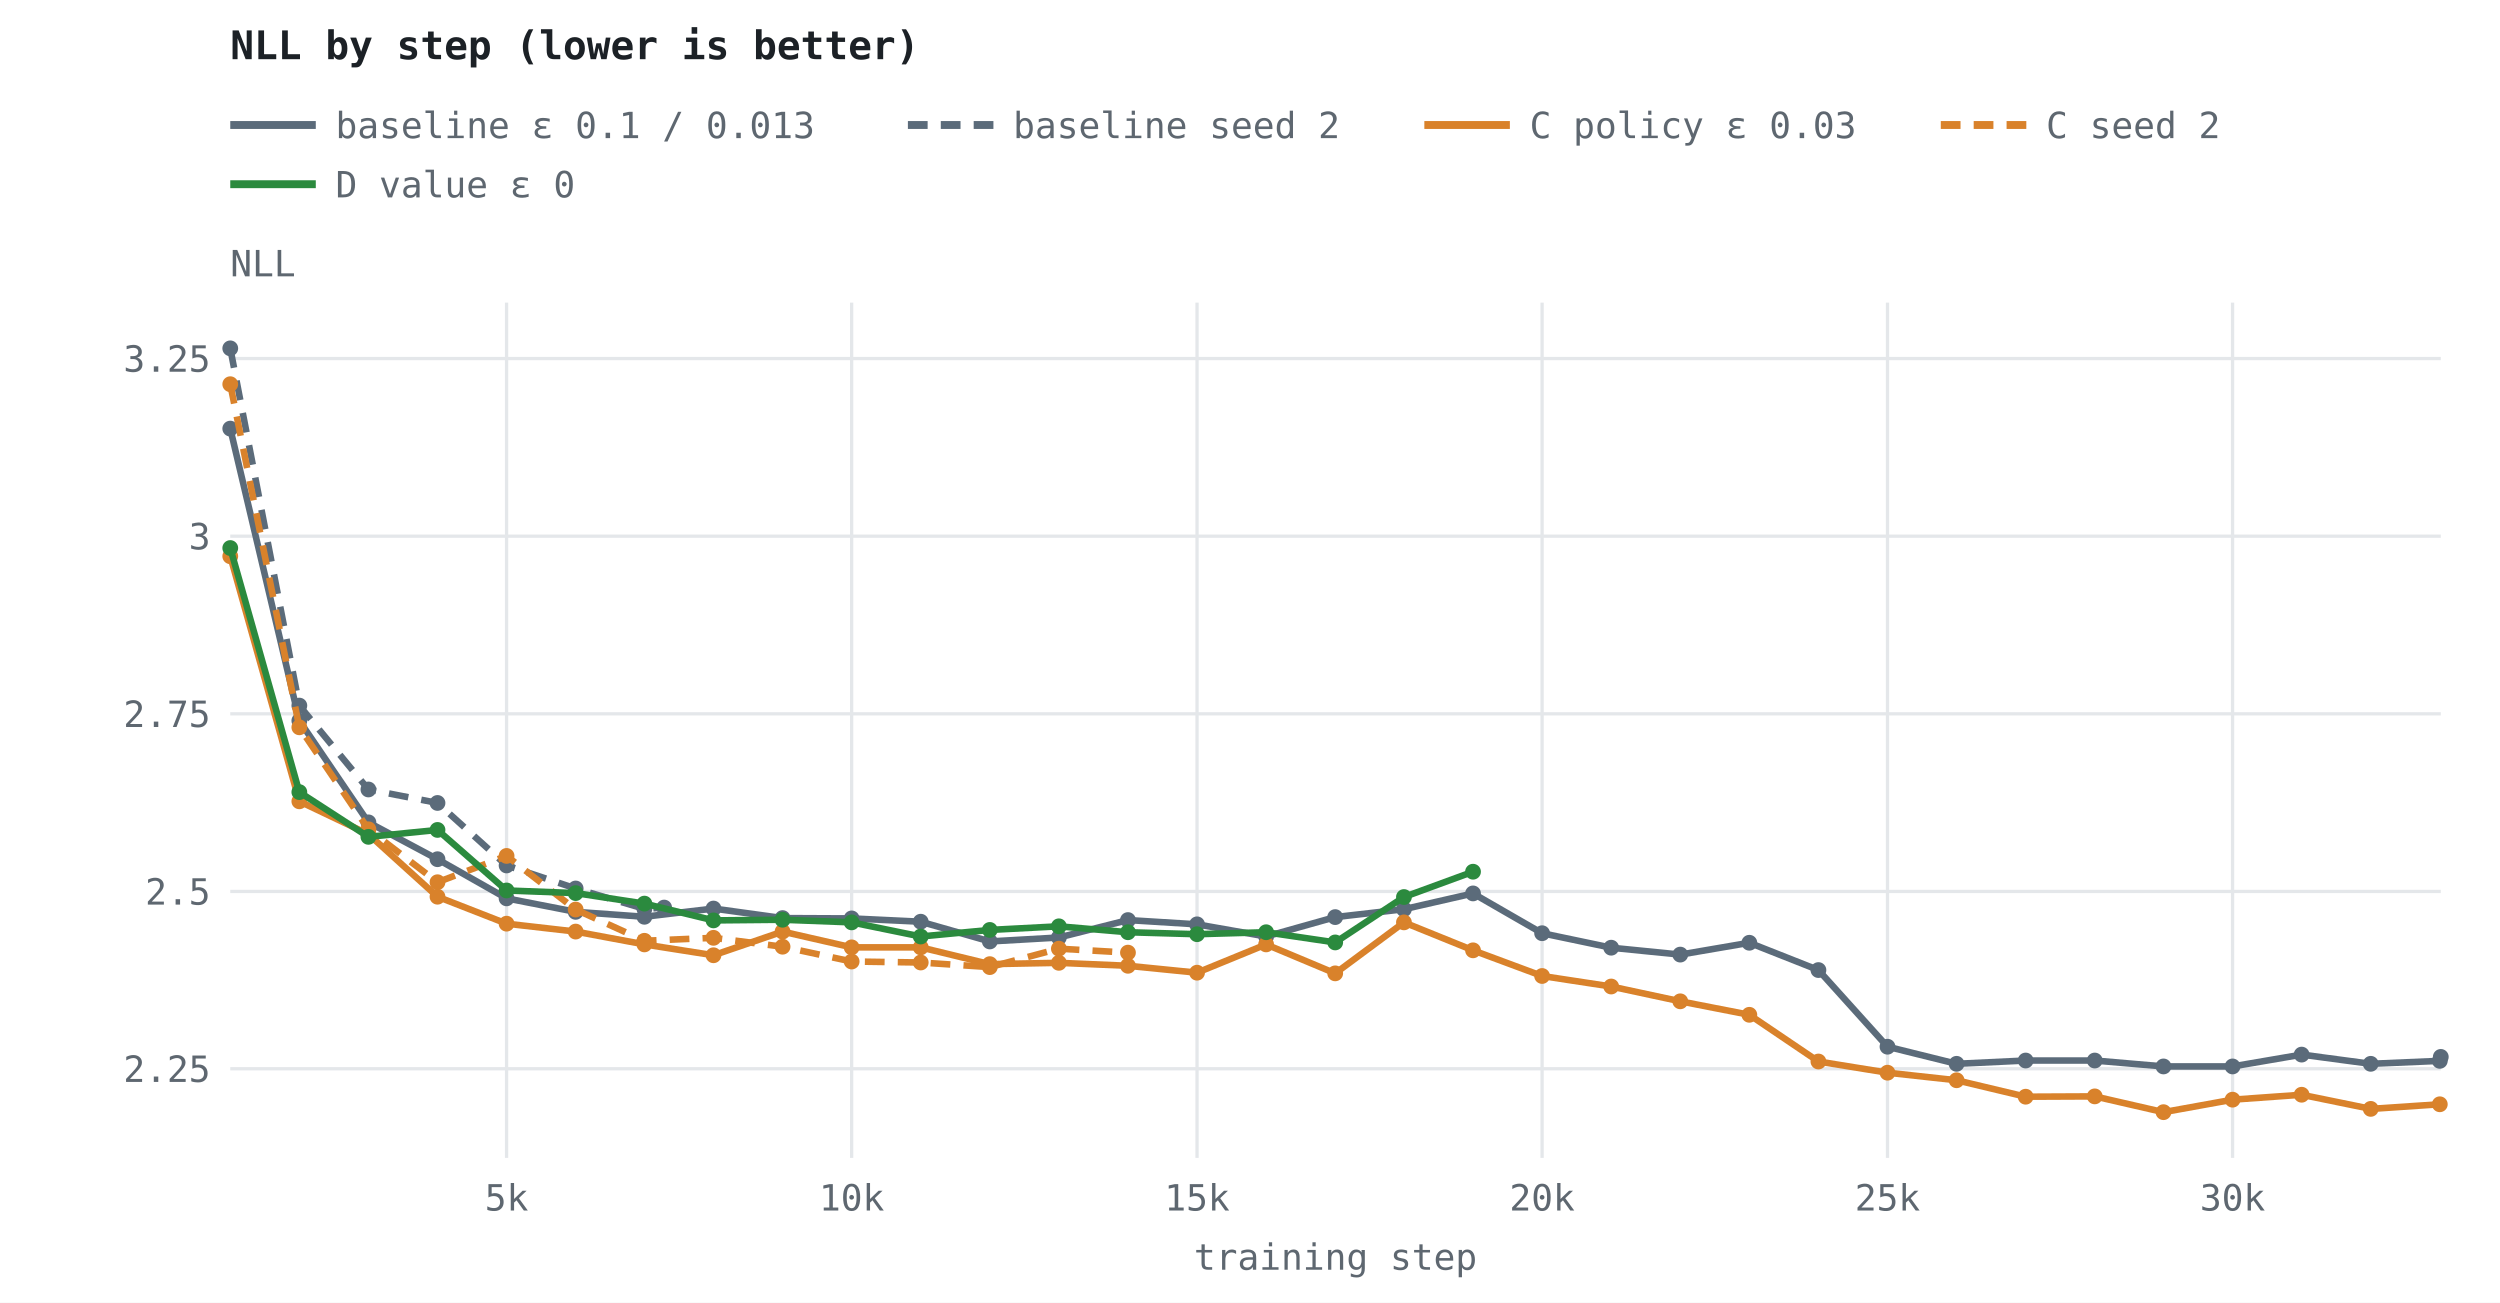
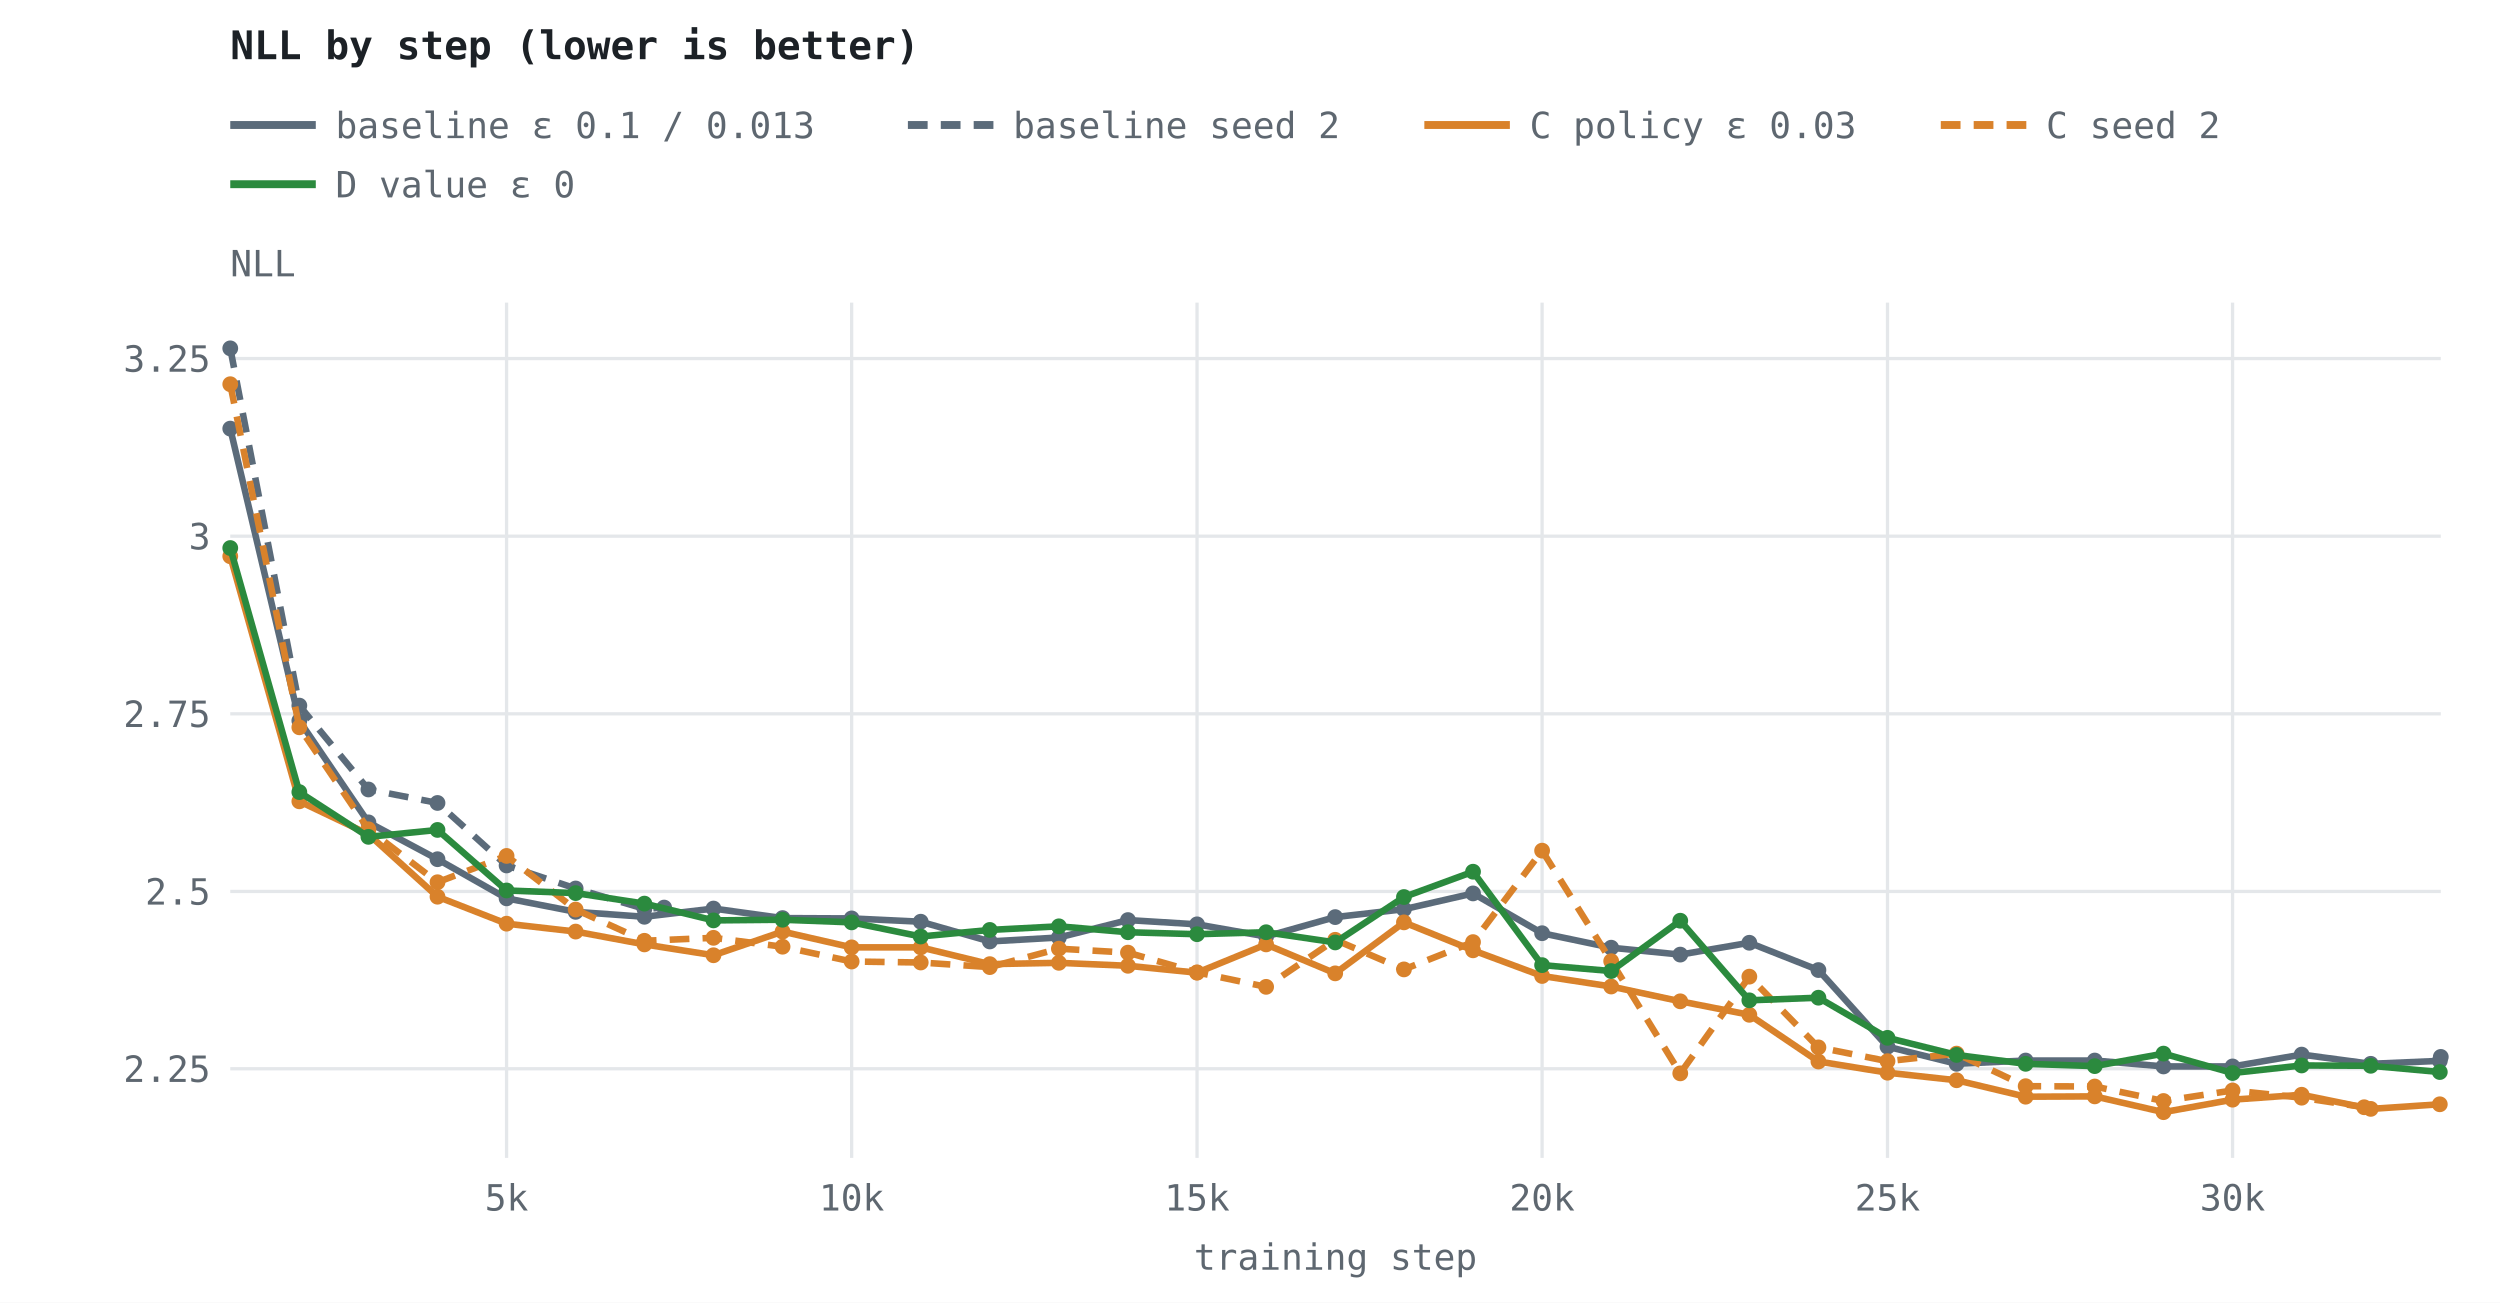
<svg xmlns="http://www.w3.org/2000/svg" viewBox="0 0 760 396" role="img" aria-label="NLL by step (lower is better)">
  <style>.bg{fill:#FFFFFF}.t{fill:#5E6770;font:11px ui-monospace,Menlo,monospace}.tt{fill:#1C2126;font:600 12px ui-monospace,Menlo,monospace}.g{stroke:#E4E7EA;stroke-width:1}.z{stroke:#9AA3AB;stroke-width:1}@media (prefers-color-scheme:dark){.bg{fill:#14171A}.t{fill:#9AA3AB}.tt{fill:#E6E9EC}.g{stroke:#262B30}.z{stroke:#5E6770}}</style>
  <rect class="bg" width="760" height="396" />
  <text class="tt" x="70" y="18">NLL by step (lower is better)</text>
  <line x1="70" y1="38" x2="96" y2="38" stroke="#5B6B7A" stroke-width="2.4" />
  <text class="t" x="102" y="42">baseline ε 0.1 / 0.013</text>
  <line x1="276" y1="38" x2="302" y2="38" stroke="#5B6B7A" stroke-width="2.4" stroke-dasharray="6 4" />
  <text class="t" x="308" y="42">baseline seed 2</text>
  <line x1="433" y1="38" x2="459" y2="38" stroke="#D9822B" stroke-width="2.4" />
  <text class="t" x="465" y="42">C policy ε 0.03</text>
  <line x1="590" y1="38" x2="616" y2="38" stroke="#D9822B" stroke-width="2.4" stroke-dasharray="6 4" />
  <text class="t" x="622" y="42">C seed 2</text>
  <line x1="70" y1="56" x2="96" y2="56" stroke="#2B8A3E" stroke-width="2.4" />
  <text class="t" x="102" y="60">D value ε 0</text>
  <line class="g" x1="70" y1="324.9" x2="742" y2="324.9" />
  <text class="t" x="64" y="328.9" text-anchor="end">2.25</text>
  <line class="g" x1="70" y1="271.0" x2="742" y2="271.0" />
  <text class="t" x="64" y="275.0" text-anchor="end">2.5</text>
  <line class="g" x1="70" y1="217.0" x2="742" y2="217.0" />
  <text class="t" x="64" y="221.0" text-anchor="end">2.75</text>
  <line class="g" x1="70" y1="163.0" x2="742" y2="163.0" />
  <text class="t" x="64" y="167.0" text-anchor="end">3</text>
  <line class="g" x1="70" y1="109.0" x2="742" y2="109.0" />
  <text class="t" x="64" y="113.0" text-anchor="end">3.25</text>
  <line class="g" x1="154.0" y1="92" x2="154.0" y2="352" />
  <line class="g" x1="258.9" y1="92" x2="258.9" y2="352" />
  <line class="g" x1="363.9" y1="92" x2="363.9" y2="352" />
  <line class="g" x1="468.8" y1="92" x2="468.8" y2="352" />
  <line class="g" x1="573.8" y1="92" x2="573.8" y2="352" />
  <line class="g" x1="678.7" y1="92" x2="678.7" y2="352" />
  <text class="t" x="70" y="84">NLL</text>
  <path d="M70.0,130.3 L91.0,219.1 L112.0,250.0 L133.0,261.2 L154.0,273.1 L175.0,277.2 L195.9,278.7 L216.9,276.2 L237.9,279.1 L258.9,279.2 L279.9,280.2 L300.9,286.2 L321.9,285.0 L342.9,279.7 L363.9,281.0 L384.9,284.7 L405.9,278.8 L426.8,276.4 L447.8,271.6 L468.8,283.7 L489.8,288.1 L510.8,290.2 L531.8,286.6 L552.8,294.9 L573.8,318.2 L594.8,323.4 L615.8,322.4 L636.8,322.4 L657.7,324.2 L678.7,324.2 L699.7,320.6 L720.7,323.4 L741.7,322.5 L742.0,321.3" fill="none" stroke="#5B6B7A" stroke-width="2" />
  <circle cx="70.0" cy="130.3" r="2.4" fill="#5B6B7A" />
  <circle cx="91.0" cy="219.1" r="2.4" fill="#5B6B7A" />
  <circle cx="112.0" cy="250.0" r="2.4" fill="#5B6B7A" />
  <circle cx="133.0" cy="261.2" r="2.4" fill="#5B6B7A" />
  <circle cx="154.0" cy="273.1" r="2.4" fill="#5B6B7A" />
  <circle cx="175.0" cy="277.2" r="2.4" fill="#5B6B7A" />
  <circle cx="195.9" cy="278.7" r="2.4" fill="#5B6B7A" />
  <circle cx="216.9" cy="276.2" r="2.4" fill="#5B6B7A" />
  <circle cx="237.9" cy="279.1" r="2.4" fill="#5B6B7A" />
  <circle cx="258.9" cy="279.2" r="2.4" fill="#5B6B7A" />
  <circle cx="279.9" cy="280.2" r="2.4" fill="#5B6B7A" />
  <circle cx="300.9" cy="286.2" r="2.4" fill="#5B6B7A" />
  <circle cx="321.9" cy="285.0" r="2.4" fill="#5B6B7A" />
  <circle cx="342.9" cy="279.7" r="2.4" fill="#5B6B7A" />
  <circle cx="363.9" cy="281.0" r="2.4" fill="#5B6B7A" />
  <circle cx="384.9" cy="284.7" r="2.4" fill="#5B6B7A" />
  <circle cx="405.9" cy="278.8" r="2.4" fill="#5B6B7A" />
  <circle cx="426.8" cy="276.4" r="2.4" fill="#5B6B7A" />
  <circle cx="447.8" cy="271.6" r="2.4" fill="#5B6B7A" />
  <circle cx="468.8" cy="283.7" r="2.4" fill="#5B6B7A" />
  <circle cx="489.8" cy="288.1" r="2.4" fill="#5B6B7A" />
  <circle cx="510.8" cy="290.2" r="2.4" fill="#5B6B7A" />
  <circle cx="531.8" cy="286.6" r="2.4" fill="#5B6B7A" />
  <circle cx="552.8" cy="294.9" r="2.4" fill="#5B6B7A" />
  <circle cx="573.8" cy="318.2" r="2.4" fill="#5B6B7A" />
  <circle cx="594.8" cy="323.4" r="2.4" fill="#5B6B7A" />
  <circle cx="615.8" cy="322.4" r="2.4" fill="#5B6B7A" />
  <circle cx="636.8" cy="322.4" r="2.4" fill="#5B6B7A" />
  <circle cx="657.7" cy="324.2" r="2.4" fill="#5B6B7A" />
  <circle cx="678.7" cy="324.2" r="2.4" fill="#5B6B7A" />
  <circle cx="699.7" cy="320.6" r="2.4" fill="#5B6B7A" />
  <circle cx="720.7" cy="323.4" r="2.4" fill="#5B6B7A" />
  <circle cx="741.7" cy="322.5" r="2.4" fill="#5B6B7A" />
  <circle cx="742.0" cy="321.3" r="2.4" fill="#5B6B7A" />
  <path d="M70.0,105.9 L91.0,214.5 L112.0,240.0 L133.0,244.1 L154.0,263.1 L175.0,270.1 L195.9,276.3 L201.9,275.9" fill="none" stroke="#5B6B7A" stroke-width="2" stroke-dasharray="6 4" />
  <circle cx="70.0" cy="105.9" r="2.4" fill="#5B6B7A" />
  <circle cx="91.0" cy="214.5" r="2.4" fill="#5B6B7A" />
  <circle cx="112.0" cy="240.0" r="2.4" fill="#5B6B7A" />
  <circle cx="133.0" cy="244.1" r="2.4" fill="#5B6B7A" />
  <circle cx="154.0" cy="263.1" r="2.4" fill="#5B6B7A" />
  <circle cx="175.0" cy="270.1" r="2.4" fill="#5B6B7A" />
  <circle cx="195.9" cy="276.3" r="2.4" fill="#5B6B7A" />
  <circle cx="201.9" cy="275.9" r="2.4" fill="#5B6B7A" />
  <path d="M70.0,169.1 L91.0,243.6 L112.0,253.6 L133.0,272.6 L154.0,280.8 L175.0,283.2 L195.9,287.1 L216.9,290.4 L237.9,283.2 L258.9,288.0 L279.9,288.0 L300.9,293.1 L321.9,292.7 L342.9,293.6 L363.9,295.7 L384.9,287.1 L405.9,295.9 L426.8,280.4 L447.8,288.9 L468.8,296.7 L489.8,299.9 L510.8,304.4 L531.8,308.5 L552.8,322.7 L573.8,326.1 L594.8,328.4 L615.8,333.4 L636.8,333.3 L657.7,338.1 L678.7,334.3 L699.7,332.8 L720.7,337.1 L741.7,335.7" fill="none" stroke="#D9822B" stroke-width="2" />
  <circle cx="70.0" cy="169.1" r="2.4" fill="#D9822B" />
  <circle cx="91.0" cy="243.6" r="2.4" fill="#D9822B" />
  <circle cx="112.0" cy="253.6" r="2.4" fill="#D9822B" />
  <circle cx="133.0" cy="272.6" r="2.4" fill="#D9822B" />
  <circle cx="154.0" cy="280.8" r="2.4" fill="#D9822B" />
  <circle cx="175.0" cy="283.2" r="2.4" fill="#D9822B" />
  <circle cx="195.9" cy="287.1" r="2.4" fill="#D9822B" />
  <circle cx="216.9" cy="290.4" r="2.4" fill="#D9822B" />
  <circle cx="237.9" cy="283.2" r="2.4" fill="#D9822B" />
  <circle cx="258.9" cy="288.0" r="2.4" fill="#D9822B" />
  <circle cx="279.9" cy="288.0" r="2.4" fill="#D9822B" />
  <circle cx="300.9" cy="293.1" r="2.4" fill="#D9822B" />
  <circle cx="321.9" cy="292.7" r="2.4" fill="#D9822B" />
  <circle cx="342.9" cy="293.6" r="2.4" fill="#D9822B" />
  <circle cx="363.9" cy="295.7" r="2.4" fill="#D9822B" />
  <circle cx="384.9" cy="287.1" r="2.4" fill="#D9822B" />
  <circle cx="405.9" cy="295.9" r="2.4" fill="#D9822B" />
  <circle cx="426.8" cy="280.4" r="2.4" fill="#D9822B" />
  <circle cx="447.8" cy="288.9" r="2.4" fill="#D9822B" />
  <circle cx="468.8" cy="296.7" r="2.4" fill="#D9822B" />
  <circle cx="489.8" cy="299.9" r="2.4" fill="#D9822B" />
  <circle cx="510.8" cy="304.4" r="2.4" fill="#D9822B" />
  <circle cx="531.8" cy="308.5" r="2.4" fill="#D9822B" />
  <circle cx="552.8" cy="322.7" r="2.4" fill="#D9822B" />
  <circle cx="573.8" cy="326.1" r="2.4" fill="#D9822B" />
  <circle cx="594.8" cy="328.4" r="2.4" fill="#D9822B" />
  <circle cx="615.8" cy="333.4" r="2.4" fill="#D9822B" />
  <circle cx="636.8" cy="333.3" r="2.4" fill="#D9822B" />
  <circle cx="657.7" cy="338.1" r="2.4" fill="#D9822B" />
  <circle cx="678.7" cy="334.3" r="2.4" fill="#D9822B" />
  <circle cx="699.7" cy="332.8" r="2.4" fill="#D9822B" />
  <circle cx="720.7" cy="337.1" r="2.4" fill="#D9822B" />
  <circle cx="741.7" cy="335.7" r="2.4" fill="#D9822B" />
-   <path d="M70.0,116.8 L91.0,221.1 L112.0,252.1 L133.0,268.2 L154.0,260.2 L175.0,276.5 L195.9,286.0 L216.9,285.1 L237.9,287.8 L258.9,292.3 L279.9,292.6 L300.9,294.0 L321.9,288.4 L342.9,289.6" fill="none" stroke="#D9822B" stroke-width="2" stroke-dasharray="6 4" />
+   <path d="M70.0,116.8 L91.0,221.1 L112.0,252.1 L133.0,268.2 L154.0,260.2 L175.0,276.5 L195.9,286.0 L216.9,285.1 L237.9,287.8 L258.9,292.3 L279.9,292.6 L300.9,294.0 L321.9,288.4 L342.9,289.6 L363.9,295.6 L384.9,300.0 L405.9,285.7 L426.8,294.7 L447.8,286.4 L468.8,258.6 L489.8,292.2 L510.8,326.3 L531.8,296.9 L552.8,318.4 L573.8,322.6 L594.8,320.3 L615.8,330.2 L636.8,330.3 L657.7,334.7 L678.7,331.5 L699.7,333.7 L718.7,336.6" fill="none" stroke="#D9822B" stroke-width="2" stroke-dasharray="6 4" />
  <circle cx="70.0" cy="116.8" r="2.4" fill="#D9822B" />
  <circle cx="91.0" cy="221.1" r="2.4" fill="#D9822B" />
  <circle cx="112.0" cy="252.1" r="2.4" fill="#D9822B" />
  <circle cx="133.0" cy="268.2" r="2.4" fill="#D9822B" />
  <circle cx="154.0" cy="260.2" r="2.4" fill="#D9822B" />
  <circle cx="175.0" cy="276.5" r="2.4" fill="#D9822B" />
  <circle cx="195.9" cy="286.0" r="2.4" fill="#D9822B" />
  <circle cx="216.9" cy="285.1" r="2.4" fill="#D9822B" />
  <circle cx="237.9" cy="287.8" r="2.4" fill="#D9822B" />
  <circle cx="258.9" cy="292.3" r="2.4" fill="#D9822B" />
  <circle cx="279.9" cy="292.6" r="2.4" fill="#D9822B" />
  <circle cx="300.9" cy="294.0" r="2.4" fill="#D9822B" />
  <circle cx="321.9" cy="288.4" r="2.4" fill="#D9822B" />
  <circle cx="342.9" cy="289.6" r="2.4" fill="#D9822B" />
-   <path d="M70.0,166.6 L91.0,240.8 L112.0,254.4 L133.0,252.3 L154.0,270.7 L175.0,271.5 L195.9,274.7 L216.9,279.8 L237.9,279.6 L258.9,280.4 L279.9,284.7 L300.9,282.7 L321.9,281.6 L342.9,283.4 L363.9,284.0 L384.9,283.4 L405.9,286.5 L426.8,272.7 L447.8,265.0" fill="none" stroke="#2B8A3E" stroke-width="2" />
+   <circle cx="363.9" cy="295.6" r="2.4" fill="#D9822B" />
+   <circle cx="384.9" cy="300.0" r="2.4" fill="#D9822B" />
+   <circle cx="405.9" cy="285.7" r="2.4" fill="#D9822B" />
+   <circle cx="426.8" cy="294.7" r="2.4" fill="#D9822B" />
+   <circle cx="447.8" cy="286.4" r="2.4" fill="#D9822B" />
+   <circle cx="468.8" cy="258.6" r="2.4" fill="#D9822B" />
+   <circle cx="489.8" cy="292.2" r="2.4" fill="#D9822B" />
+   <circle cx="510.8" cy="326.3" r="2.4" fill="#D9822B" />
+   <circle cx="531.8" cy="296.9" r="2.4" fill="#D9822B" />
+   <circle cx="552.8" cy="318.4" r="2.4" fill="#D9822B" />
+   <circle cx="573.8" cy="322.6" r="2.4" fill="#D9822B" />
+   <circle cx="594.8" cy="320.3" r="2.4" fill="#D9822B" />
+   <circle cx="615.8" cy="330.2" r="2.4" fill="#D9822B" />
+   <circle cx="636.8" cy="330.3" r="2.4" fill="#D9822B" />
+   <circle cx="657.7" cy="334.7" r="2.4" fill="#D9822B" />
+   <circle cx="678.7" cy="331.5" r="2.4" fill="#D9822B" />
+   <circle cx="699.7" cy="333.7" r="2.4" fill="#D9822B" />
+   <circle cx="718.7" cy="336.6" r="2.4" fill="#D9822B" />
+   <path d="M70.0,166.6 L91.0,240.8 L112.0,254.4 L133.0,252.3 L154.0,270.7 L175.0,271.5 L195.9,274.7 L216.9,279.8 L237.9,279.6 L258.9,280.4 L279.9,284.7 L300.9,282.7 L321.9,281.6 L342.9,283.4 L363.9,284.0 L384.9,283.4 L405.9,286.5 L426.8,272.7 L447.8,265.0 L468.8,293.4 L489.8,295.2 L510.8,279.9 L531.8,304.1 L552.8,303.3 L573.8,315.5 L594.8,320.7 L615.8,323.4 L636.8,324.1 L657.7,320.3 L678.7,326.2 L699.7,323.9 L720.7,324.0 L741.7,325.9" fill="none" stroke="#2B8A3E" stroke-width="2" />
  <circle cx="70.0" cy="166.6" r="2.4" fill="#2B8A3E" />
  <circle cx="91.0" cy="240.8" r="2.4" fill="#2B8A3E" />
  <circle cx="112.0" cy="254.4" r="2.4" fill="#2B8A3E" />
  <circle cx="133.0" cy="252.3" r="2.4" fill="#2B8A3E" />
  <circle cx="154.0" cy="270.7" r="2.4" fill="#2B8A3E" />
  <circle cx="175.0" cy="271.5" r="2.4" fill="#2B8A3E" />
  <circle cx="195.9" cy="274.7" r="2.4" fill="#2B8A3E" />
  <circle cx="216.9" cy="279.8" r="2.4" fill="#2B8A3E" />
  <circle cx="237.9" cy="279.6" r="2.4" fill="#2B8A3E" />
  <circle cx="258.9" cy="280.4" r="2.4" fill="#2B8A3E" />
  <circle cx="279.9" cy="284.7" r="2.4" fill="#2B8A3E" />
  <circle cx="300.9" cy="282.7" r="2.4" fill="#2B8A3E" />
  <circle cx="321.9" cy="281.6" r="2.4" fill="#2B8A3E" />
  <circle cx="342.9" cy="283.4" r="2.4" fill="#2B8A3E" />
  <circle cx="363.9" cy="284.0" r="2.4" fill="#2B8A3E" />
  <circle cx="384.9" cy="283.4" r="2.4" fill="#2B8A3E" />
  <circle cx="405.9" cy="286.5" r="2.4" fill="#2B8A3E" />
  <circle cx="426.8" cy="272.7" r="2.4" fill="#2B8A3E" />
  <circle cx="447.8" cy="265.0" r="2.4" fill="#2B8A3E" />
+   <circle cx="468.8" cy="293.4" r="2.4" fill="#2B8A3E" />
+   <circle cx="489.8" cy="295.2" r="2.4" fill="#2B8A3E" />
+   <circle cx="510.8" cy="279.9" r="2.4" fill="#2B8A3E" />
+   <circle cx="531.8" cy="304.1" r="2.4" fill="#2B8A3E" />
+   <circle cx="552.8" cy="303.3" r="2.4" fill="#2B8A3E" />
+   <circle cx="573.8" cy="315.5" r="2.4" fill="#2B8A3E" />
+   <circle cx="594.8" cy="320.7" r="2.4" fill="#2B8A3E" />
+   <circle cx="615.8" cy="323.4" r="2.4" fill="#2B8A3E" />
+   <circle cx="636.8" cy="324.1" r="2.4" fill="#2B8A3E" />
+   <circle cx="657.7" cy="320.3" r="2.4" fill="#2B8A3E" />
+   <circle cx="678.7" cy="326.2" r="2.4" fill="#2B8A3E" />
+   <circle cx="699.7" cy="323.9" r="2.4" fill="#2B8A3E" />
+   <circle cx="720.7" cy="324.0" r="2.4" fill="#2B8A3E" />
+   <circle cx="741.7" cy="325.9" r="2.4" fill="#2B8A3E" />
  <text class="t" x="154.0" y="368" text-anchor="middle">5k</text>
  <text class="t" x="258.9" y="368" text-anchor="middle">10k</text>
  <text class="t" x="363.9" y="368" text-anchor="middle">15k</text>
  <text class="t" x="468.8" y="368" text-anchor="middle">20k</text>
  <text class="t" x="573.8" y="368" text-anchor="middle">25k</text>
  <text class="t" x="678.7" y="368" text-anchor="middle">30k</text>
  <text class="t" x="406.0" y="386" text-anchor="middle">training step</text>
</svg>
